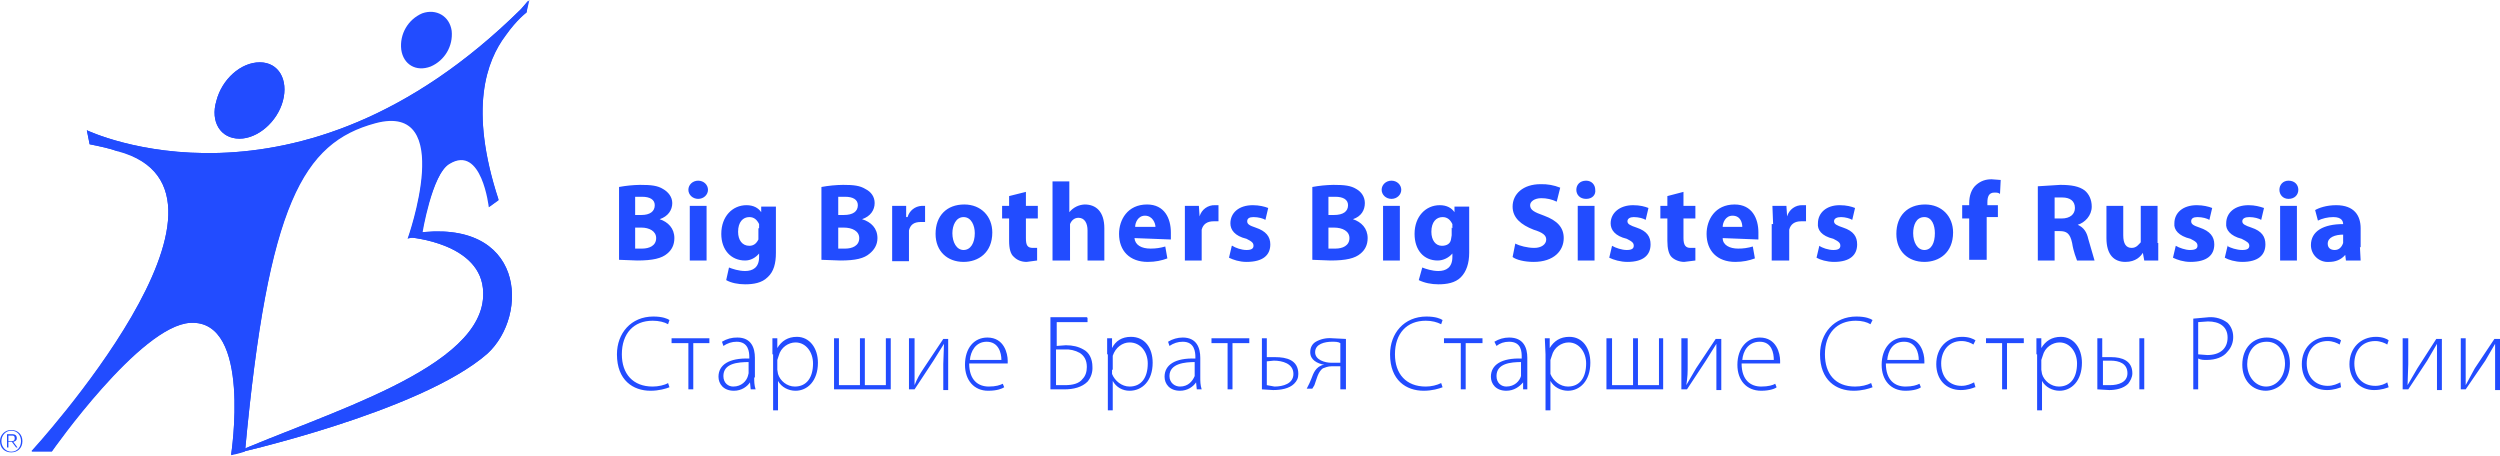
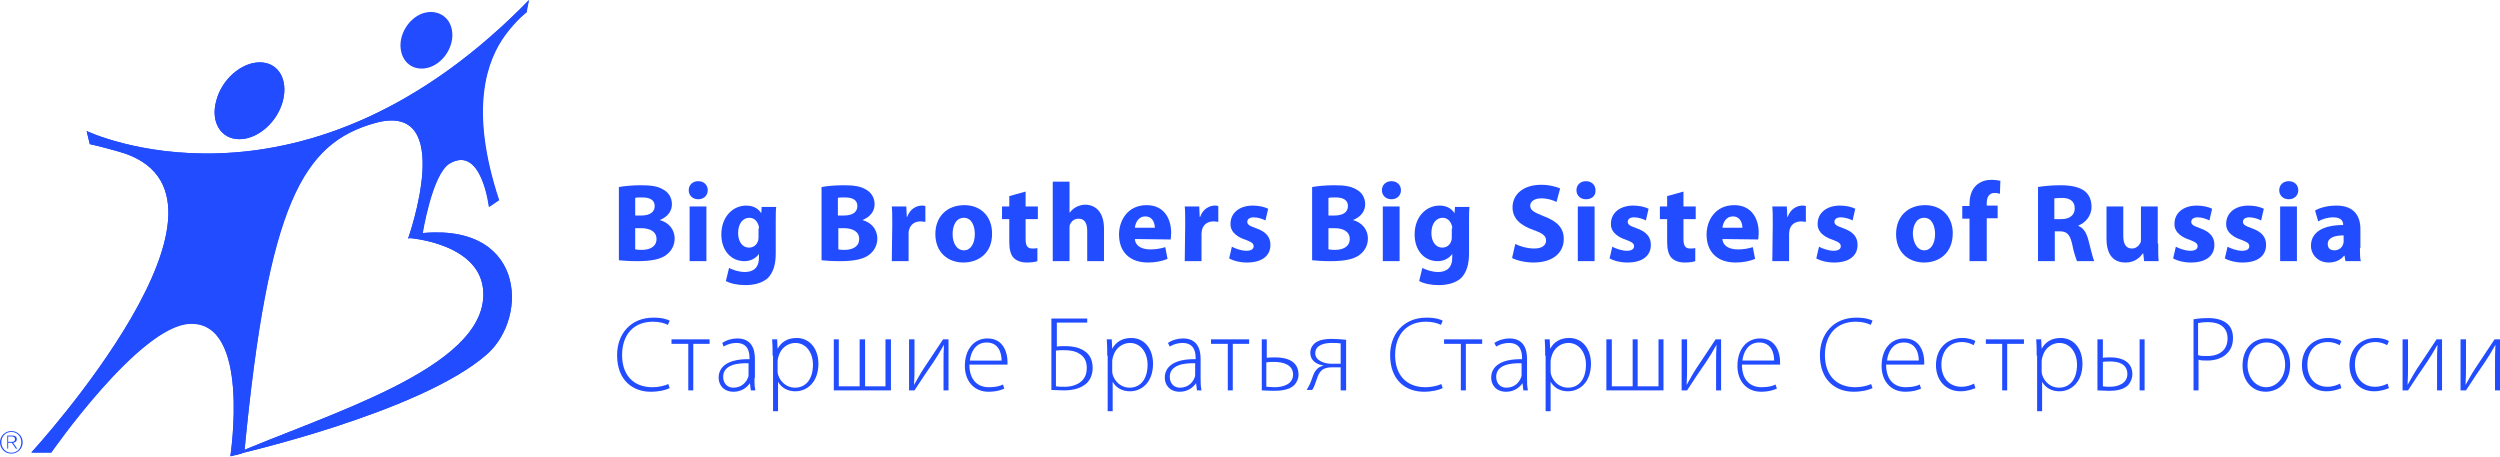
- <svg xmlns="http://www.w3.org/2000/svg" width="357" height="65" fill="none">
-   <path d="M69 41.8C69.3 52.6 46.3 59 33 64.9c0 0 27-6 36.6-14.4C75.6 45 75 31 59.2 33.3c-.2 0-.5.6-.7.6 0 0 10.4.8 10.5 7.9z" fill="#224CFF" />
-   <path d="M16.8 21.6c-1.1-.4-2.5-.7-4-1l-.4-2S42.3 33 74.4 1.3L75.6 0l-.4 1.7s-1.3 1-3 3.3c-2.7 3.6-5.3 10.4-1 23.5l-1.3 1s-1-9-5.7-6.2c-2.5 1.5-3.9 10.1-3.9 10.1l-2 .6s7-19.6-4.7-16.5C43.2 20.3 38.3 29 35 64.3c0 .2-2 .6-2 .6s3-19.3-5.8-18.8c-7.2.3-19.8 18.3-19.8 18.3H4.5s34-37 12.3-42.8z" fill="#224CFF" />
-   <path d="M34.2 19.8c2.6 0 5.4-2.4 6.2-5.4.8-3-.6-5.5-3.3-5.5-2.7 0-5.4 2.4-6.2 5.5-.9 3 .6 5.4 3.3 5.4zM69 41.8C69.3 52.6 46.3 59 33 64.9c0 0 27-6 36.6-14.4C75.6 45 75 31 59.2 33.3c-.2 0-.5.6-.7.6 0 0 10.4.8 10.5 7.9z" fill="#224CFF" />
-   <path d="M16.8 21.6c-1.1-.4-2.5-.7-4-1l-.4-2S42.3 33 74.4 1.3l1-1.2-.2 1.7s-1.4 1-3 3.3c-2.7 3.6-5.3 10.4-1 23.5l-1.4 1s-1-9-5.6-6.2c-2.6 1.5-4 10.1-4 10.1l-2 .6s7-19.6-4.6-16.5C43.3 20.4 38.3 29 35 64.4c0 .2-2 .6-2 .6s3-19.3-5.8-18.9c-7.2.4-19.8 18.4-19.8 18.4H4.5s34-37 12.3-43z" fill="#224CFF" />
-   <path d="M34.2 19.8c2.6 0 5.4-2.4 6.2-5.4.8-3-.6-5.5-3.3-5.5-2.7 0-5.4 2.4-6.2 5.5-.9 3 .6 5.4 3.3 5.4zM61.5 9.5a5 5 0 003-5.1c-.3-2.1-2.2-3.2-4.2-2.5a5 5 0 00-3 5.2c.3 2.1 2.1 3.2 4.2 2.4zM3.2 63c0 1-.7 1.6-1.6 1.6C.7 64.6 0 64 0 63c0-.9.7-1.6 1.6-1.6 1 0 1.6.7 1.6 1.6zm-3 0c0 .8.6 1.5 1.4 1.5.9 0 1.4-.7 1.4-1.5s-.5-1.5-1.4-1.5c-.8 0-1.4.7-1.4 1.5zm1 0h.4c.2 0 .5 0 .5-.4s-.2-.4-.4-.4h-.5v.7zM1 62h.7c.5 0 .7.2.7.6 0 .3-.2.4-.5.5l.6.8h-.2l-.6-.8h-.5v.8H1V62zM90.8 35.5h.9c1 0 2-.4 2-1.5 0-1-1-1.5-2.1-1.5h-.9v3zm0-4.8h.8c1.2 0 1.9-.5 1.9-1.4 0-.8-.7-1.2-1.8-1.2h-1v2.6zm-2.4-4a18 18 0 013-.3c1.6 0 2.5.1 3.3.6.7.4 1.3 1.1 1.3 2 0 1-.6 1.9-1.8 2.3 1.2.4 2.1 1.3 2.1 2.7 0 1-.4 1.7-1 2.2-.8.7-2.1 1-4.3 1l-2.6-.1V26.6zM98.5 29.4h2.4v7.8h-2.4v-7.8zm1.2-1c-.8 0-1.4-.6-1.4-1.3 0-.7.6-1.3 1.4-1.3.8 0 1.4.6 1.4 1.3 0 .7-.6 1.3-1.4 1.3zM108.4 32.6V32c-.3-.6-.7-1-1.4-1-.9 0-1.6.7-1.6 2.1 0 1.2.6 2 1.6 2 .6 0 1-.3 1.3-.9V32.6zm2.4 3.5c0 1.5-.3 2.7-1.2 3.5-.8.8-2 1-3.2 1-1 0-2-.2-2.7-.6l.4-1.8c.5.2 1.4.5 2.3.5 1.1 0 2-.5 2-2v-.5c-.5.6-1.2 1-2 1-2 0-3.4-1.5-3.4-3.8 0-2.5 1.6-4.1 3.6-4.1 1 0 1.7.4 2.1 1v-.8h2.1V36zM119.7 35.5h1c1 0 2-.4 2-1.5 0-1-1-1.5-2.2-1.5h-.8v3zm0-4.8h.8c1.3 0 2-.5 2-1.4 0-.8-.7-1.2-1.8-1.2h-1v2.6zm-2.4-4a18 18 0 013.1-.3c1.5 0 2.4.1 3.2.6.8.4 1.3 1.1 1.3 2 0 1-.6 1.9-1.8 2.3 1.3.4 2.2 1.3 2.2 2.7 0 1-.5 1.7-1.1 2.2-.8.7-2 1-4.2 1l-2.7-.1V26.6zM127.4 32v-2.6h2V31h.2a2.2 2.2 0 012-1.6h.5v2.3h-.6c-1 0-1.5.4-1.7 1.2v4.4h-2.4V32zM137.6 35.7c1 0 1.6-1 1.6-2.4 0-1.1-.5-2.3-1.6-2.3s-1.6 1.2-1.6 2.3c0 1.3.6 2.4 1.6 2.4zm0 1.7c-2.3 0-4-1.5-4-4 0-2.6 1.6-4.2 4.1-4.2 2.4 0 4 1.7 4 4 0 2.9-2 4.2-4.1 4.2zM146.5 27.3v2.1h1.7v1.8h-1.7V34c0 1 .2 1.4 1 1.4h.6v1.8l-1.5.2c-.8 0-1.4-.3-1.8-.7-.5-.4-.7-1.2-.7-2.3v-3.2h-1v-1.8h1V28l2.4-.6zM150.3 25.9h2.4v4.4a3 3 0 011-.8 3 3 0 011.2-.3c1.6 0 2.8 1 2.8 3.4v4.6h-2.4v-4.3c0-1-.4-1.8-1.3-1.8-.6 0-1 .4-1.2.9v5.2h-2.5V25.9zM165 32.4c0-.5-.4-1.6-1.5-1.6-1 0-1.4 1-1.4 1.6h2.8zm-3 1.6c.1 1 1 1.5 2.3 1.5.8 0 1.4-.1 2.1-.3l.3 1.7c-.8.3-1.7.5-2.8.5-2.6 0-4.1-1.6-4.1-4 0-2 1.2-4.2 4-4.2 2.5 0 3.4 2 3.4 4v1L162 34zM169.2 32v-2.6h2l.1 1.5a2.2 2.2 0 012.2-1.6h.5v2.3h-.7c-.9 0-1.5.4-1.7 1.2v4.4h-2.4V32zM176 35.1c.4.3 1.3.6 2 .6s1-.2 1-.6c0-.4-.2-.6-1-1-1.7-.4-2.3-1.3-2.3-2.2 0-1.5 1.2-2.6 3.2-2.6.9 0 1.7.2 2.2.4l-.4 1.7c-.3-.2-1-.4-1.7-.4-.6 0-.9.2-.9.6 0 .4.3.6 1.2.9 1.5.5 2.1 1.3 2.1 2.4 0 1.5-1 2.5-3.4 2.5-1 0-1.9-.3-2.5-.6l.4-1.7zM189.8 35.5h.9c1 0 2-.4 2-1.5 0-1-1-1.5-2.2-1.5h-.8v3zm0-4.8h.7c1.3 0 2-.5 2-1.4 0-.8-.7-1.2-1.8-1.2h-1v2.6zm-2.4-4a18 18 0 013-.3c1.6 0 2.5.1 3.3.6.7.4 1.2 1.1 1.2 2 0 1-.5 1.9-1.7 2.3 1.2.4 2.1 1.3 2.1 2.7 0 1-.4 1.7-1 2.2-.8.7-2.1 1-4.3 1l-2.6-.1V26.6zM197.5 29.4h2.4v7.8h-2.4v-7.8zm1.2-1c-.8 0-1.4-.6-1.4-1.3 0-.7.6-1.3 1.4-1.3.8 0 1.4.6 1.4 1.3 0 .7-.6 1.3-1.4 1.3zM207.4 32.6V32c-.3-.6-.7-1-1.4-1-.9 0-1.6.7-1.6 2.1 0 1.2.6 2 1.5 2 .7 0 1.2-.3 1.3-.9l.1-.6v-1.1zm2.4 3.5c0 1.5-.4 2.7-1.2 3.5-.8.8-2 1-3.2 1-1 0-2-.2-2.8-.6l.5-1.8c.5.2 1.4.5 2.3.5 1.1 0 2-.5 2-2v-.5c-.5.6-1.3 1-2.1 1-2 0-3.3-1.5-3.3-3.8 0-2.5 1.6-4.1 3.6-4.1 1 0 1.7.4 2.1 1v-.8h2.1V36zM216.4 34.8c.6.3 1.7.6 2.7.6 1 0 1.7-.5 1.7-1.2 0-.6-.5-1-1.8-1.4-1.8-.7-3-1.7-3-3.3 0-1.8 1.5-3.2 4-3.2a7 7 0 012.8.5l-.5 2a5 5 0 00-2.2-.5c-1 0-1.6.5-1.6 1 0 .7.6 1 2 1.5 1.9.7 2.8 1.7 2.8 3.2 0 1.8-1.4 3.4-4.3 3.4-1.3 0-2.5-.3-3-.7l.4-2zM225.3 29.4h2.4v7.8h-2.4v-7.8zm1.2-1c-.9 0-1.4-.6-1.4-1.3 0-.7.5-1.3 1.4-1.3.8 0 1.3.6 1.3 1.3.1.7-.4 1.3-1.3 1.3zM230.2 35.1c.5.3 1.4.6 2.1.6.7 0 1-.2 1-.6 0-.4-.2-.6-1-1-1.7-.4-2.3-1.3-2.3-2.2 0-1.5 1.3-2.6 3.2-2.6 1 0 1.7.2 2.2.4l-.4 1.7c-.3-.2-1-.4-1.7-.4-.5 0-.9.2-.9.6 0 .4.4.6 1.3.9 1.5.5 2 1.3 2 2.4 0 1.5-1 2.5-3.3 2.5-1 0-2-.3-2.6-.6l.4-1.7zM240.4 27.3v2.1h1.7v1.8h-1.7V34c0 1 .3 1.4 1 1.4h.7v1.8l-1.6.2c-.7 0-1.4-.3-1.8-.7-.4-.4-.6-1.2-.6-2.3v-3.2h-1v-1.8h1V28l2.3-.6zM248.8 32.4c0-.5-.2-1.6-1.4-1.6-1 0-1.4 1-1.4 1.6h2.8zM246 34c0 1 1 1.5 2.2 1.5a7 7 0 002.1-.3l.3 1.7c-.8.3-1.7.5-2.8.5-2.6 0-4.1-1.6-4.1-4 0-2 1.2-4.2 4-4.2 2.5 0 3.4 2 3.4 4v1L246 34zM253.2 32l-.1-2.6h2l.1 1.5a2.2 2.2 0 012.2-1.6h.5v2.3h-.7c-.9 0-1.5.4-1.7 1.2v4.4H253V32zM259.8 35.1c.4.3 1.3.6 2 .6s1-.2 1-.6c0-.4-.2-.6-1-1-1.7-.4-2.3-1.3-2.2-2.2 0-1.5 1.2-2.6 3.1-2.6 1 0 1.7.2 2.2.4l-.4 1.7c-.3-.2-1-.4-1.6-.4-.6 0-1 .2-1 .6 0 .4.4.6 1.3.9 1.5.5 2 1.3 2 2.4 0 1.5-1 2.5-3.3 2.5-1 0-2-.3-2.5-.6l.4-1.7zM274.8 35.7c1 0 1.5-1 1.5-2.4 0-1.1-.4-2.3-1.5-2.3-1.2 0-1.6 1.2-1.6 2.3 0 1.3.6 2.4 1.6 2.4zm0 1.7c-2.3 0-4-1.5-4-4 0-2.6 1.6-4.2 4.1-4.2 2.4 0 4 1.7 4 4 0 2.9-2 4.2-4.1 4.2zM281.2 37.2v-6h-1v-1.9h1V29c0-1 .3-2 1-2.6.7-.6 1.4-.8 2.2-.8l1.3.1-.1 2c-.2-.2-.5-.2-.8-.2-.8 0-1 .6-1 1.4v.4h1.5V31h-1.6v6.1h-2.5zM293.4 31.2h1c1.2 0 1.9-.6 1.9-1.5 0-1-.7-1.5-1.8-1.5h-1.1v3zm-2.4-4.6l3.2-.2c1.6 0 2.7.2 3.5.8.6.5 1 1.3 1 2.3 0 1.3-1 2.3-2 2.6.9.4 1.3 1.1 1.5 2l.9 3.1h-2.5c-.1-.3-.5-1.2-.7-2.5-.3-1.4-.8-1.7-1.8-1.7h-.7v4.2H291V26.6zM308.2 34.7v2.5h-2l-.2-1.1c-.3.5-1 1.3-2.5 1.3-1.6 0-2.7-1-2.7-3.4v-4.6h2.4v4.2c0 1.2.4 1.8 1.2 1.8.7 0 1-.5 1.3-.8V29.4h2.4v5.3zM310.7 35.1c.5.3 1.4.6 2 .6.8 0 1.1-.2 1.1-.6 0-.4-.2-.6-1-1-1.7-.4-2.4-1.3-2.3-2.2 0-1.5 1.2-2.6 3.2-2.6.9 0 1.7.2 2.2.4l-.4 1.7c-.3-.2-1-.4-1.7-.4-.6 0-.9.2-.9.6 0 .4.3.6 1.2.9 1.5.5 2.1 1.3 2.1 2.4 0 1.5-1 2.5-3.4 2.5-1 0-1.9-.3-2.5-.6l.4-1.7zM318 35.1c.5.3 1.4.6 2.2.6.7 0 1-.2 1-.6 0-.4-.3-.6-1.1-1-1.6-.4-2.3-1.3-2.2-2.2 0-1.5 1.2-2.6 3.2-2.6.9 0 1.6.2 2.2.4l-.4 1.7c-.3-.2-1-.4-1.7-.4-.6 0-1 .2-1 .6 0 .4.4.6 1.3.9 1.5.5 2 1.3 2 2.4 0 1.5-1 2.5-3.3 2.5-1 0-2-.3-2.5-.6l.4-1.7zM325.6 29.4h2.4v7.8h-2.4v-7.8zm1.2-1c-.8 0-1.3-.6-1.3-1.3 0-.7.5-1.3 1.3-1.3.9 0 1.4.6 1.4 1.3 0 .7-.5 1.3-1.4 1.3zM334.7 33.5c-1.3 0-2.3.4-2.3 1.3 0 .6.4.9 1 .9s1-.4 1.2-1v-1.2zm2.3 1.8l.1 1.9H335l-.1-.8c-.6.7-1.4 1-2.3 1A2.4 2.4 0 01330 35c0-2 1.8-3 4.6-3 0-.4-.2-1-1.4-1-.8 0-1.6.2-2.2.5l-.4-1.5c.5-.3 1.6-.7 3-.7 2.6 0 3.5 1.5 3.5 3.3v2.7h-.1zM95.6 55.3c-.5.2-1.5.5-2.7.5-2.5 0-4.8-1.5-4.8-5.2 0-3 2-5.4 5.2-5.4 1.3 0 2 .3 2.3.5l-.2.6c-.5-.3-1.3-.5-2.2-.5-2.7 0-4.4 1.8-4.4 4.8 0 2.8 1.6 4.6 4.4 4.6.8 0 1.7-.2 2.2-.5l.2.6zM101.3 48.3v.7H99v6.6h-.7V49h-2.4v-.7h5.4zM107 51.7c-1.7 0-3.7.2-3.7 2 0 1 .7 1.5 1.4 1.5 1.2 0 1.9-.8 2.1-1.5l.1-.4v-1.6zm.7 2.2c0 .5 0 1.1.2 1.7h-.7l-.1-1c-.4.6-1.2 1.2-2.3 1.2-1.5 0-2.2-1-2.2-2 0-1.7 1.5-2.7 4.4-2.6V51c0-.7-.1-2.2-1.8-2.2-.7 0-1.3.2-1.9.6l-.2-.6a4 4 0 012.2-.6c2 0 2.5 1.5 2.5 2.9v2.8zM111 52.8l.1.6c.3 1 1.3 1.8 2.4 1.8 1.7 0 2.6-1.3 2.6-3.3 0-1.6-1-3-2.5-3-1 0-2.1.7-2.4 1.9l-.2.6v1.4zm-.7-2.2v-2.3h.7v1.4c.6-1 1.5-1.6 2.8-1.6 1.8 0 3 1.6 3 3.7 0 2.6-1.5 4-3.2 4-1 0-2-.5-2.5-1.4v4.2h-.7v-8zM119.8 48.3V55h3v-6.7h.7V55h3v-6.7h.7v7.3h-8.1v-7.3h.7zM130.6 48.3V55c.4-1 .7-1.5 1.3-2.4l2.8-4.2h.7v7.3h-.7V52l.1-2.9-1.5 2.4-2.7 4.1h-.8v-7.3h.8zM143 51.4c0-1-.4-2.6-2.1-2.6-1.6 0-2.3 1.4-2.4 2.6h4.5zm-4.6.5c0 2.4 1.3 3.3 2.8 3.3 1 0 1.6-.2 2-.4l.2.5c-.3.2-1 .5-2.3.5-2 0-3.3-1.5-3.3-3.7 0-2.4 1.3-3.9 3.2-3.9 2.4 0 2.9 2.3 2.9 3.3v.4h-5.5zM150.9 55h1.2c1 0 2-.2 2.5-.9.4-.4.6-1 .6-1.7 0-1-.4-1.6-1-2a4 4 0 00-2.2-.5h-1.2V55zm4.4-9.6v.6h-4.4v3.4l1.3-.1c1 0 1.8.2 2.5.6.8.4 1.3 1.3 1.3 2.5a3 3 0 01-.7 2.1c-.8.8-2 1.1-3.3 1.1H150V45.3h5.2zM158.8 52.8v.6c.4 1 1.4 1.8 2.5 1.8 1.7 0 2.6-1.3 2.6-3.3 0-1.6-1-3-2.6-3-1 0-2 .7-2.4 1.9v2zm-.7-2.2v-2.3h.7v1.4c.5-1 1.4-1.6 2.7-1.6 2 0 3.1 1.6 3.1 3.7 0 2.6-1.5 4-3.3 4-1 0-1.9-.5-2.4-1.4v4.2h-.7v-8h-.1zM170.7 51.7c-1.5 0-3.7.2-3.7 2 0 1 .8 1.5 1.5 1.5 1.2 0 1.8-.8 2.1-1.5v-2h.1zm.7 2.2c0 .5 0 1.1.2 1.7h-.7l-.1-1c-.4.6-1.2 1.2-2.3 1.2-1.5 0-2.2-1-2.2-2 0-1.7 1.5-2.7 4.4-2.6V51c0-.7-.1-2.2-1.8-2.2-.7 0-1.3.2-1.9.6l-.2-.6a4 4 0 012.1-.6c2 0 2.5 1.5 2.5 2.9v2.8zM178.4 48.3v.7H176v6.6h-.7V49H173v-.7h5.5zM180.9 55l1.1.2c1.2 0 2.7-.4 2.7-1.8 0-1.5-1.6-1.9-2.8-1.9l-1 .1v3.5zm0-6.7V51h1.2c1.6 0 3.3.4 3.3 2.4 0 .6-.2 1-.6 1.4-.7.7-1.9.9-3 .9l-1.6-.1v-7.3h.7zM191.4 49c-.3-.2-.7-.2-1.2-.2-1 0-2.4.3-2.4 1.5 0 1.1 1.4 1.5 2.3 1.5h1.3V49zm.8 6.6h-.8v-3.3h-1.2c-.6 0-1 .2-1.3.3-.7.5-.9 1.6-1.2 2.4l-.3.5h-.8l.4-.8c.4-.8.5-1.7 1.3-2.3.2-.1.4-.3.8-.3-1-.2-2-.7-2-1.8 0-.7.3-1.2.8-1.5a4 4 0 012.3-.5l2 .1v7.2zM206 55.3c-.5.2-1.5.5-2.7.5-2.5 0-4.8-1.5-4.8-5.2 0-3 2-5.4 5.2-5.4 1.3 0 2 .3 2.3.5l-.2.6c-.6-.3-1.3-.5-2.2-.5-2.7 0-4.4 1.8-4.4 4.8 0 2.8 1.6 4.6 4.4 4.6.8 0 1.6-.2 2.2-.5l.2.6zM211.7 48.3v.7h-2.4v6.6h-.7V49h-2.4v-.7h5.5zM217.3 51.7c-1.6 0-3.6.2-3.6 2 0 1 .7 1.5 1.4 1.5 1.2 0 1.9-.8 2.1-1.5v-2h.1zm.8 2.2v1.7h-.6v-1c-.5.6-1.3 1.2-2.4 1.2-1.5 0-2.2-1-2.2-2 0-1.7 1.5-2.7 4.4-2.6V51c0-.7 0-2.2-1.8-2.2-.7 0-1.3.2-1.8.6l-.3-.6a4 4 0 012.1-.6c2.1 0 2.6 1.5 2.6 2.9v2.8zM221.4 52.8v.6c.4 1 1.4 1.8 2.5 1.8 1.7 0 2.6-1.3 2.6-3.3 0-1.6-1-3-2.5-3-1 0-2.1.7-2.4 1.9l-.2.6v1.4zm-.7-2.2l-.1-2.3h.7v1.4c.6-1 1.5-1.6 2.8-1.6 1.9 0 3 1.6 3 3.7 0 2.6-1.5 4-3.2 4-1 0-2-.5-2.5-1.4v4.2h-.7v-8zM230.2 48.3V55h3v-6.7h.7V55h3v-6.7h.6v7.3h-8.1v-7.3h.8zM241 48.3V52c0 1.2 0 1.8-.2 3l1.4-2.4 2.8-4.2h.8v7.3h-.7V52v-2.9l-1.5 2.4-2.7 4.1h-.8v-7.3h.8zM253.3 51.4c0-1-.3-2.6-2-2.6s-2.4 1.4-2.5 2.6h4.5zm-4.6.5c0 2.4 1.3 3.3 2.8 3.3 1 0 1.7-.2 2-.4l.2.5c-.2.2-1 .5-2.2.5-2.1 0-3.4-1.5-3.4-3.7 0-2.4 1.4-3.9 3.2-3.9 2.4 0 2.9 2.3 2.9 3.3v.4h-5.5zM267.4 55.3c-.5.2-1.5.5-2.7.5-2.5 0-4.8-1.5-4.8-5.2 0-3 2-5.4 5.2-5.4 1.3 0 2 .3 2.3.5l-.3.6c-.5-.3-1.2-.5-2.1-.5-2.7 0-4.4 1.8-4.4 4.8 0 2.8 1.5 4.6 4.3 4.6.9 0 1.7-.2 2.3-.5l.2.6zM274 51.4c0-1-.4-2.6-2.1-2.6-1.7 0-2.3 1.4-2.4 2.6h4.5zm-4.7.5c0 2.4 1.3 3.3 2.8 3.3 1 0 1.6-.2 2-.4l.2.5c-.2.2-1 .5-2.2.5-2.1 0-3.4-1.5-3.4-3.7 0-2.4 1.4-3.9 3.2-3.9 2.4 0 2.9 2.3 2.9 3.3v.4h-5.5zM282 55.3c-.2.1-1 .4-2 .4-2.1 0-3.5-1.5-3.5-3.7 0-2.3 1.5-3.9 3.7-3.9 1 0 1.6.3 1.9.5l-.3.6c-.3-.2-.9-.5-1.7-.5-1.9 0-2.9 1.5-2.9 3.2 0 2 1.2 3.2 2.9 3.2.8 0 1.4-.3 1.8-.5l.2.7zM289 48.3v.7h-2.4v6.6h-.7V49h-2.3v-.7h5.4zM291.5 52.8l.1.6c.3 1 1.3 1.8 2.4 1.8 1.7 0 2.6-1.3 2.6-3.3 0-1.6-1-3-2.5-3-1 0-2.1.7-2.4 1.9l-.2.6v1.4zm-.7-2.2v-2.3h.7v1.4c.6-1 1.5-1.6 2.8-1.6 1.8 0 3 1.6 3 3.7 0 2.6-1.5 4-3.2 4-1 0-2-.5-2.5-1.4v4.2h-.7v-8zM306.2 55.6h-.7v-7.3h.7v7.3zm-6-.6h1.1c1.2 0 2.5-.4 2.5-1.7 0-1.4-1.2-1.8-2.4-1.8h-1.1V55zm0-6.7V51h1.3c1.5 0 3 .5 3 2.3 0 .6-.3 1.1-.6 1.5-.7.7-1.8.9-2.7.9l-1.7-.1v-7.3h.8zM313.9 50.6l1.3.1c1.8 0 2.9-.9 2.9-2.5s-1.2-2.3-2.8-2.3l-1.4.1v4.6zm-.7-5.1l2.2-.2a4 4 0 012.7.8c.5.5.8 1.2.8 2a3 3 0 01-.8 2.1c-.6.8-1.7 1.2-3 1.2-.4 0-.8 0-1.2-.2v4.4h-.7V45.5zM323.6 55.2c1.5 0 2.7-1.4 2.7-3.3 0-1.3-.7-3.1-2.6-3.1-2 0-2.8 1.7-2.8 3.2 0 1.8 1.2 3.2 2.7 3.2zm0 .6c-2 0-3.4-1.5-3.4-3.7 0-2.5 1.6-3.9 3.5-3.9 2 0 3.3 1.5 3.3 3.7 0 2.7-1.9 3.9-3.5 3.9zM334.3 55.3c-.3.1-1 .4-2 .4-2.2 0-3.6-1.5-3.6-3.7 0-2.3 1.6-3.9 3.8-3.9.9 0 1.6.3 1.8.5l-.2.6c-.3-.2-1-.5-1.7-.5-2 0-3 1.5-3 3.2 0 2 1.3 3.2 3 3.2.8 0 1.4-.3 1.8-.5l.1.7zM341.1 55.3c-.3.1-1 .4-2.1.4-2 0-3.5-1.5-3.5-3.7 0-2.3 1.6-3.9 3.8-3.9.9 0 1.6.3 1.8.5l-.2.6c-.3-.2-1-.5-1.7-.5-2 0-3 1.5-3 3.2 0 2 1.2 3.2 3 3.2.8 0 1.4-.3 1.7-.5l.2.7zM343.9 48.3V52l-.1 3 1.4-2.4 2.7-4.2h.8v7.3h-.7V52v-2.9l-1.4 2.4-2.7 4.1h-.8v-7.3h.8zM352.1 48.3V55l1.3-2.4 2.8-4.2h.8v7.3h-.7V52v-2.9l-1.4 2.4-2.8 4.1h-.7v-7.3h.7z" fill="#224CFF" />
+ <svg xmlns="http://www.w3.org/2000/svg" width="252" height="46" viewBox="0 0 252 46" fill="none">
+   <path d="M48.721 29.557C48.903 37.209 32.679 41.809 23.219 45.953C23.219 45.953 42.322 41.672 49.086 35.706C53.382 31.926 52.925 22.043 41.774 23.591C41.682 23.591 41.408 24.001 41.317 24.001C41.317 24.001 48.629 24.547 48.721 29.557Z" fill="#224CFF" />
+   <path d="M11.885 15.257C11.063 15.03 10.103 14.756 9.052 14.529L8.732 13.208C8.732 13.208 29.846 23.319 52.515 0.82C52.972 0.364 53.337 0 53.337 0C53.337 0 53.063 1.275 53.109 1.23C53.109 1.23 52.149 1.913 50.961 3.507C49.087 6.057 47.259 10.931 50.321 20.176L49.316 20.859C49.316 20.859 48.584 14.574 45.34 16.487C43.557 17.535 42.597 23.638 42.597 23.638L41.135 24.047C41.135 24.047 46.071 10.156 37.844 12.388C30.486 14.392 27.013 20.45 24.636 45.499C24.636 45.681 23.22 45.955 23.22 45.955C23.22 45.955 25.322 32.291 19.106 32.61C14.033 32.838 5.167 45.59 5.167 45.59H3.156C3.202 45.59 27.15 19.402 11.885 15.257Z" fill="#224CFF" />
+   <path d="M24.13 14.028C26.003 14.028 27.969 12.297 28.517 10.157C29.066 8.016 28.06 6.286 26.186 6.286C24.313 6.286 22.347 8.016 21.799 10.157C21.205 12.297 22.256 14.028 24.13 14.028Z" fill="#224CFF" />
+   <path d="M48.721 29.557C48.903 37.209 32.679 41.809 23.219 45.953C23.219 45.953 42.322 41.672 49.086 35.706C53.382 31.926 52.925 22.043 41.774 23.591C41.682 23.591 41.408 24.001 41.317 24.001C41.317 24.001 48.629 24.547 48.721 29.557Z" fill="#224CFF" />
+   <path d="M11.885 15.257C11.063 15.03 10.103 14.756 9.052 14.529L8.732 13.208C8.732 13.208 29.846 23.319 52.515 0.82C52.972 0.364 53.292 0 53.292 0C53.292 0 53.017 1.275 53.063 1.23C53.063 1.23 52.103 1.913 50.915 3.507C49.041 6.057 47.213 10.931 50.275 20.176L49.27 20.859C49.27 20.859 48.539 14.574 45.294 16.487C43.511 17.535 42.552 23.638 42.552 23.638L41.135 24.047C41.135 24.047 46.071 10.156 37.844 12.388C30.532 14.438 27.058 20.45 24.636 45.545C24.636 45.727 23.22 46 23.22 46C23.22 46 25.322 32.337 19.106 32.655C14.033 32.883 5.167 45.636 5.167 45.636H3.156C3.202 45.59 27.15 19.402 11.885 15.257Z" fill="#224CFF" />
+   <path d="M24.13 14.028C26.003 14.028 27.969 12.297 28.517 10.157C29.066 8.016 28.06 6.286 26.186 6.286C24.313 6.286 22.347 8.016 21.799 10.157C21.205 12.297 22.256 14.028 24.13 14.028Z" fill="#224CFF" />
+   <path d="M43.417 6.74C44.834 6.194 45.794 4.554 45.565 3.097C45.337 1.594 43.966 0.865 42.549 1.366C41.132 1.913 40.172 3.552 40.401 5.01C40.629 6.513 41.955 7.287 43.417 6.74Z" fill="#224CFF" />
+   <path d="M2.286 44.588C2.286 45.225 1.783 45.726 1.143 45.726C0.503 45.726 0 45.225 0 44.588C0 43.95 0.503 43.449 1.143 43.449C1.783 43.449 2.286 43.95 2.286 44.588ZM0.137 44.588C0.137 45.18 0.594 45.635 1.143 45.635C1.737 45.635 2.148 45.18 2.148 44.588C2.148 43.996 1.737 43.54 1.143 43.54C0.549 43.54 0.137 43.996 0.137 44.588ZM0.823 44.542H1.097C1.28 44.542 1.508 44.542 1.508 44.269C1.508 44.041 1.326 43.996 1.188 43.996H0.823V44.542ZM0.731 43.905H1.234C1.554 43.905 1.691 44.041 1.691 44.269C1.691 44.497 1.554 44.588 1.326 44.633L1.737 45.225H1.6L1.188 44.633H0.823V45.225H0.731V43.905Z" fill="#224CFF" />
+   <path d="M64.074 25.141C64.257 25.186 64.439 25.186 64.714 25.186C65.491 25.186 66.176 24.867 66.176 24.093C66.176 23.319 65.491 23 64.622 23H64.028V25.141H64.074ZM64.074 21.725H64.622C65.536 21.725 65.993 21.36 65.993 20.768C65.993 20.176 65.536 19.903 64.759 19.903C64.394 19.903 64.165 19.903 64.028 19.949V21.725H64.074ZM62.383 18.855C62.84 18.764 63.708 18.673 64.576 18.673C65.628 18.673 66.267 18.764 66.816 19.083C67.364 19.357 67.73 19.903 67.73 20.586C67.73 21.269 67.319 21.861 66.496 22.18C67.364 22.408 68.004 23.091 68.004 24.048C68.004 24.731 67.684 25.277 67.227 25.642C66.679 26.097 65.765 26.325 64.257 26.325C63.434 26.325 62.794 26.279 62.383 26.234V18.855Z" fill="#224CFF" />
+   <path d="M69.513 20.814H71.205V26.325H69.513V20.814ZM70.382 20.085C69.788 20.085 69.422 19.675 69.422 19.174C69.422 18.673 69.788 18.263 70.382 18.263C70.976 18.263 71.342 18.673 71.342 19.174C71.342 19.675 70.976 20.085 70.382 20.085Z" fill="#224CFF" />
+   <path d="M76.504 23.046C76.504 22.955 76.504 22.818 76.459 22.727C76.321 22.272 76.001 21.953 75.544 21.953C74.905 21.953 74.402 22.499 74.402 23.501C74.402 24.321 74.813 24.959 75.499 24.959C75.956 24.959 76.276 24.686 76.413 24.276C76.459 24.139 76.459 23.957 76.459 23.82V23.046H76.504ZM78.195 25.551C78.195 26.598 77.967 27.464 77.373 28.056C76.778 28.557 75.956 28.739 75.133 28.739C74.402 28.739 73.671 28.602 73.168 28.329L73.488 27.008C73.853 27.191 74.448 27.418 75.088 27.418C75.91 27.418 76.504 27.008 76.504 25.961V25.596C76.184 26.052 75.636 26.325 75.042 26.325C73.671 26.325 72.711 25.232 72.711 23.638C72.711 21.862 73.853 20.723 75.225 20.723C75.956 20.723 76.459 21.042 76.733 21.497L76.778 20.86H78.241C78.195 21.224 78.195 21.68 78.195 22.499V25.551Z" fill="#224CFF" />
+   <path d="M84.504 25.141C84.686 25.186 84.869 25.186 85.143 25.186C85.92 25.186 86.606 24.867 86.606 24.093C86.606 23.319 85.92 23 85.052 23H84.504V25.141ZM84.504 21.725H85.052C85.966 21.725 86.423 21.36 86.423 20.768C86.423 20.176 85.966 19.903 85.189 19.903C84.823 19.903 84.595 19.903 84.458 19.949V21.725H84.504ZM82.812 18.855C83.269 18.764 84.138 18.673 85.006 18.673C86.057 18.673 86.697 18.764 87.246 19.083C87.794 19.357 88.16 19.903 88.16 20.586C88.16 21.269 87.748 21.861 86.926 22.18C87.794 22.408 88.434 23.091 88.434 24.048C88.434 24.731 88.114 25.277 87.657 25.642C87.109 26.097 86.195 26.325 84.686 26.325C83.864 26.325 83.224 26.279 82.812 26.234V18.855Z" fill="#224CFF" />
+   <path d="M89.94 22.636C89.94 21.816 89.94 21.27 89.894 20.814H91.357L91.403 21.862H91.449C91.723 21.042 92.409 20.723 92.912 20.723C93.049 20.723 93.14 20.723 93.277 20.769V22.363C93.14 22.363 93.003 22.317 92.82 22.317C92.18 22.317 91.769 22.636 91.632 23.183C91.586 23.274 91.586 23.41 91.586 23.547V26.325H89.894L89.94 22.636Z" fill="#224CFF" />
+   <path d="M97.164 25.232C97.85 25.232 98.261 24.549 98.261 23.593C98.261 22.773 97.941 21.953 97.164 21.953C96.342 21.953 96.022 22.773 96.022 23.593C96.022 24.503 96.433 25.232 97.164 25.232ZM97.119 26.462C95.519 26.462 94.285 25.414 94.285 23.593C94.285 21.816 95.473 20.678 97.21 20.678C98.901 20.678 99.998 21.862 99.998 23.502C100.044 25.551 98.581 26.462 97.119 26.462Z" fill="#224CFF" />
+   <path d="M103.381 19.311V20.814H104.615V22.089H103.381V24.093C103.381 24.776 103.564 25.05 104.067 25.05C104.295 25.05 104.432 25.05 104.569 25.004V26.325C104.341 26.416 103.929 26.462 103.472 26.462C102.924 26.462 102.467 26.279 102.192 26.006C101.872 25.687 101.735 25.141 101.735 24.366V22.089H101.004V20.814H101.735V19.767L103.381 19.311Z" fill="#224CFF" />
+   <path d="M106.117 18.309H107.808V21.452C107.991 21.224 108.219 20.996 108.494 20.86C108.768 20.723 109.088 20.632 109.362 20.632C110.459 20.632 111.282 21.406 111.282 23.046V26.325H109.591V23.273C109.591 22.545 109.362 22.044 108.722 22.044C108.265 22.044 107.991 22.317 107.854 22.636C107.808 22.727 107.808 22.863 107.808 23V26.325H106.117V18.309Z" fill="#224CFF" />
+   <path d="M116.407 22.955C116.407 22.545 116.225 21.816 115.448 21.816C114.716 21.816 114.442 22.5 114.396 22.955H116.407ZM114.396 24.094C114.442 24.822 115.128 25.141 115.95 25.141C116.544 25.141 117.001 25.05 117.459 24.913L117.687 26.098C117.139 26.325 116.453 26.462 115.722 26.462C113.848 26.462 112.797 25.369 112.797 23.638C112.797 22.226 113.665 20.678 115.585 20.678C117.367 20.678 118.053 22.09 118.053 23.456C118.053 23.729 118.007 24.003 118.007 24.139L114.396 24.094Z" fill="#224CFF" />
+   <path d="M119.468 22.636C119.468 21.816 119.468 21.27 119.422 20.814H120.885L120.93 21.862H120.976C121.25 21.042 121.936 20.723 122.439 20.723C122.576 20.723 122.667 20.723 122.804 20.769V22.363C122.667 22.363 122.53 22.317 122.347 22.317C121.707 22.317 121.296 22.636 121.159 23.183C121.159 23.274 121.113 23.41 121.113 23.547V26.325H119.422L119.468 22.636Z" fill="#224CFF" />
+   <path d="M124.173 24.868C124.493 25.05 125.133 25.278 125.635 25.278C126.138 25.278 126.367 25.095 126.367 24.822C126.367 24.549 126.184 24.412 125.59 24.184C124.447 23.82 123.99 23.183 124.036 22.545C124.036 21.497 124.904 20.723 126.275 20.723C126.915 20.723 127.464 20.86 127.83 21.042L127.555 22.226C127.327 22.09 126.824 21.907 126.367 21.907C125.955 21.907 125.727 22.09 125.727 22.363C125.727 22.636 125.955 22.773 126.595 23C127.647 23.365 128.058 23.911 128.058 24.686C128.058 25.733 127.281 26.462 125.681 26.462C124.95 26.462 124.31 26.28 123.898 26.052L124.173 24.868Z" fill="#224CFF" />
+   <path d="M133.953 25.141C134.136 25.186 134.318 25.186 134.593 25.186C135.369 25.186 136.055 24.867 136.055 24.093C136.055 23.319 135.369 23 134.501 23H133.907V25.141H133.953ZM133.953 21.725H134.501C135.415 21.725 135.872 21.36 135.872 20.768C135.872 20.176 135.415 19.903 134.638 19.903C134.273 19.903 134.044 19.903 133.907 19.949V21.725H133.953ZM132.262 18.855C132.719 18.764 133.587 18.673 134.455 18.673C135.507 18.673 136.146 18.764 136.695 19.083C137.243 19.357 137.609 19.903 137.609 20.586C137.609 21.269 137.198 21.861 136.375 22.18C137.243 22.408 137.883 23.091 137.883 24.048C137.883 24.731 137.563 25.277 137.106 25.642C136.558 26.097 135.644 26.325 134.136 26.325C133.313 26.325 132.673 26.279 132.262 26.234V18.855Z" fill="#224CFF" />
+   <path d="M139.388 20.814H141.08V26.325H139.388V20.814ZM140.257 20.085C139.663 20.085 139.297 19.675 139.297 19.174C139.297 18.673 139.663 18.263 140.257 18.263C140.851 18.263 141.217 18.673 141.217 19.174C141.217 19.675 140.851 20.085 140.257 20.085Z" fill="#224CFF" />
+   <path d="M146.387 23.046C146.387 22.955 146.387 22.818 146.341 22.727C146.204 22.272 145.884 21.953 145.427 21.953C144.787 21.953 144.285 22.499 144.285 23.501C144.285 24.321 144.696 24.959 145.382 24.959C145.839 24.959 146.159 24.686 146.296 24.276C146.341 24.139 146.341 23.957 146.341 23.82V23.046H146.387ZM148.078 25.551C148.078 26.598 147.85 27.464 147.255 28.056C146.661 28.557 145.839 28.739 145.016 28.739C144.285 28.739 143.553 28.602 143.051 28.329L143.371 27.008C143.736 27.191 144.33 27.418 144.97 27.418C145.793 27.418 146.387 27.008 146.387 25.961V25.596C146.067 26.052 145.519 26.325 144.925 26.325C143.554 26.325 142.594 25.232 142.594 23.638C142.594 21.862 143.736 20.723 145.107 20.723C145.839 20.723 146.341 21.042 146.616 21.497L146.661 20.86H148.124C148.078 21.224 148.078 21.68 148.078 22.499V25.551Z" fill="#224CFF" />
+   <path d="M152.738 24.594C153.195 24.822 153.926 25.049 154.657 25.049C155.434 25.049 155.846 24.73 155.846 24.229C155.846 23.774 155.48 23.501 154.566 23.182C153.286 22.727 152.464 22.043 152.464 20.905C152.464 19.584 153.561 18.627 155.343 18.627C156.211 18.627 156.805 18.81 157.262 18.992L156.897 20.358C156.623 20.221 156.074 19.994 155.343 19.994C154.612 19.994 154.246 20.358 154.246 20.723C154.246 21.224 154.657 21.406 155.663 21.816C156.988 22.317 157.628 23 157.628 24.093C157.628 25.368 156.668 26.461 154.566 26.461C153.698 26.461 152.829 26.233 152.418 26.006L152.738 24.594Z" fill="#224CFF" />
+   <path d="M159.043 20.814H160.735V26.325H159.043V20.814ZM159.866 20.085C159.272 20.085 158.906 19.675 158.906 19.174C158.906 18.673 159.272 18.263 159.866 18.263C160.46 18.263 160.826 18.673 160.826 19.174C160.872 19.675 160.506 20.085 159.866 20.085Z" fill="#224CFF" />
+   <path d="M162.52 24.868C162.84 25.05 163.48 25.278 163.983 25.278C164.486 25.278 164.714 25.095 164.714 24.822C164.714 24.549 164.532 24.412 163.937 24.184C162.795 23.82 162.338 23.183 162.383 22.545C162.383 21.497 163.252 20.723 164.623 20.723C165.263 20.723 165.812 20.86 166.177 21.042L165.903 22.226C165.674 22.09 165.172 21.907 164.714 21.907C164.303 21.907 164.075 22.09 164.075 22.363C164.075 22.636 164.303 22.773 164.943 23C165.994 23.365 166.406 23.911 166.406 24.686C166.406 25.733 165.629 26.462 164.029 26.462C163.297 26.462 162.657 26.28 162.246 26.052L162.52 24.868Z" fill="#224CFF" />
+   <path d="M169.693 19.311V20.814H170.928V22.089H169.693V24.093C169.693 24.776 169.876 25.05 170.379 25.05C170.608 25.05 170.745 25.05 170.882 25.004V26.325C170.653 26.416 170.242 26.462 169.785 26.462C169.236 26.462 168.779 26.279 168.505 26.006C168.185 25.687 168.048 25.141 168.048 24.366V22.089H167.316V20.814H168.048V19.767L169.693 19.311Z" fill="#224CFF" />
+   <path d="M175.634 22.955C175.634 22.545 175.451 21.816 174.674 21.816C173.943 21.816 173.669 22.5 173.623 22.955H175.634ZM173.623 24.094C173.669 24.822 174.354 25.141 175.177 25.141C175.771 25.141 176.228 25.05 176.685 24.913L176.914 26.098C176.365 26.325 175.68 26.462 174.948 26.462C173.075 26.462 172.023 25.369 172.023 23.638C172.023 22.226 172.892 20.678 174.811 20.678C176.594 20.678 177.279 22.09 177.279 23.456C177.279 23.729 177.233 24.003 177.233 24.139L173.623 24.094Z" fill="#224CFF" />
+   <path d="M178.694 22.636C178.694 21.816 178.694 21.27 178.648 20.814H180.111L180.157 21.862H180.203C180.477 21.042 181.163 20.723 181.665 20.723C181.802 20.723 181.894 20.723 182.031 20.769V22.363C181.894 22.363 181.757 22.317 181.574 22.317C180.934 22.317 180.523 22.636 180.385 23.183C180.385 23.274 180.34 23.41 180.34 23.547V26.325H178.648L178.694 22.636Z" fill="#224CFF" />
+   <path d="M183.356 24.868C183.676 25.05 184.316 25.278 184.819 25.278C185.322 25.278 185.55 25.095 185.55 24.822C185.55 24.549 185.368 24.412 184.773 24.184C183.631 23.82 183.173 23.183 183.219 22.545C183.219 21.497 184.088 20.723 185.459 20.723C186.099 20.723 186.647 20.86 187.013 21.042L186.739 22.226C186.51 22.09 186.008 21.907 185.55 21.907C185.139 21.907 184.91 22.09 184.91 22.363C184.91 22.636 185.139 22.773 185.779 23C186.83 23.365 187.242 23.911 187.242 24.686C187.242 25.733 186.465 26.462 184.865 26.462C184.133 26.462 183.493 26.28 183.082 26.052L183.356 24.868Z" fill="#224CFF" />
+   <path d="M193.959 25.232C194.644 25.232 195.055 24.549 195.055 23.593C195.055 22.773 194.735 21.953 193.959 21.953C193.136 21.953 192.816 22.773 192.816 23.593C192.862 24.503 193.273 25.232 193.959 25.232ZM193.959 26.462C192.359 26.462 191.125 25.414 191.125 23.593C191.125 21.816 192.313 20.678 194.05 20.678C195.741 20.678 196.838 21.862 196.838 23.502C196.838 25.551 195.421 26.462 193.959 26.462Z" fill="#224CFF" />
+   <path d="M198.528 26.325V22.043H197.797V20.768H198.528V20.54C198.528 19.857 198.711 19.128 199.214 18.673C199.671 18.263 200.22 18.127 200.722 18.127C201.088 18.127 201.362 18.172 201.637 18.218L201.591 19.538C201.454 19.493 201.271 19.447 201.042 19.447C200.494 19.447 200.265 19.903 200.265 20.449V20.723H201.362V21.998H200.265V26.325H198.528Z" fill="#224CFF" />
+   <path d="M207.078 22.089H207.763C208.632 22.089 209.134 21.679 209.134 20.996C209.134 20.313 208.677 19.949 207.855 19.949C207.443 19.949 207.215 19.994 207.078 19.994V22.089ZM205.387 18.855C205.935 18.764 206.758 18.673 207.672 18.673C208.814 18.673 209.591 18.855 210.14 19.265C210.597 19.63 210.825 20.176 210.825 20.86C210.825 21.816 210.14 22.499 209.5 22.727V22.772C210.048 23 210.323 23.501 210.505 24.184C210.734 25.05 210.962 26.052 211.1 26.325H209.363C209.271 26.097 209.043 25.505 208.86 24.549C208.632 23.592 208.312 23.319 207.626 23.319H207.123V26.325H205.432V18.855H205.387Z" fill="#224CFF" />
+   <path d="M217.546 24.549C217.546 25.277 217.546 25.869 217.592 26.325H216.129L216.038 25.551H215.992C215.764 25.869 215.261 26.462 214.255 26.462C213.113 26.462 212.336 25.778 212.336 24.048V20.814H214.027V23.774C214.027 24.594 214.301 25.05 214.895 25.05C215.352 25.05 215.627 24.731 215.764 24.457C215.809 24.366 215.809 24.23 215.809 24.093V20.814H217.5V24.549H217.546Z" fill="#224CFF" />
+   <path d="M219.325 24.868C219.645 25.05 220.285 25.278 220.788 25.278C221.291 25.278 221.519 25.095 221.519 24.822C221.519 24.549 221.336 24.412 220.742 24.184C219.599 23.82 219.142 23.183 219.188 22.545C219.188 21.497 220.056 20.723 221.428 20.723C222.068 20.723 222.616 20.86 222.982 21.042L222.708 22.226C222.479 22.09 221.976 21.907 221.519 21.907C221.108 21.907 220.879 22.09 220.879 22.363C220.879 22.636 221.108 22.773 221.748 23C222.799 23.365 223.21 23.911 223.21 24.686C223.21 25.733 222.433 26.462 220.834 26.462C220.102 26.462 219.462 26.28 219.051 26.052L219.325 24.868Z" fill="#224CFF" />
+   <path d="M224.536 24.868C224.856 25.05 225.496 25.278 225.999 25.278C226.502 25.278 226.73 25.095 226.73 24.822C226.73 24.549 226.547 24.412 225.953 24.184C224.81 23.82 224.353 23.183 224.399 22.545C224.399 21.497 225.267 20.723 226.639 20.723C227.279 20.723 227.827 20.86 228.193 21.042L227.919 22.226C227.69 22.09 227.187 21.907 226.73 21.907C226.319 21.907 226.09 22.09 226.09 22.363C226.09 22.636 226.319 22.773 226.959 23C228.01 23.365 228.421 23.911 228.421 24.686C228.421 25.733 227.644 26.462 226.044 26.462C225.313 26.462 224.673 26.28 224.262 26.052L224.536 24.868Z" fill="#224CFF" />
+   <path d="M229.838 20.814H231.529V26.325H229.838V20.814ZM230.706 20.085C230.112 20.085 229.746 19.675 229.746 19.174C229.746 18.673 230.112 18.263 230.706 18.263C231.3 18.263 231.666 18.673 231.666 19.174C231.666 19.675 231.3 20.085 230.706 20.085Z" fill="#224CFF" />
+   <path d="M236.237 23.729C235.322 23.729 234.637 23.957 234.637 24.594C234.637 25.05 234.911 25.232 235.322 25.232C235.734 25.232 236.099 24.959 236.191 24.594C236.237 24.503 236.237 24.412 236.237 24.321V23.729ZM237.882 25.004C237.882 25.505 237.882 26.052 237.974 26.325H236.419L236.328 25.779H236.282C235.917 26.234 235.368 26.462 234.728 26.462C233.631 26.462 232.945 25.642 232.945 24.777C232.945 23.365 234.225 22.682 236.191 22.682V22.636C236.191 22.363 236.054 21.907 235.185 21.907C234.637 21.907 234.042 22.09 233.677 22.317L233.357 21.224C233.722 20.996 234.5 20.723 235.505 20.723C237.334 20.723 237.928 21.816 237.928 23.091V25.004H237.882Z" fill="#224CFF" />
+   <path d="M67.505 39.123C67.139 39.305 66.453 39.488 65.585 39.488C63.848 39.488 62.203 38.395 62.203 35.798C62.203 33.658 63.574 32.018 65.859 32.018C66.773 32.018 67.322 32.2 67.505 32.337L67.322 32.747C66.956 32.565 66.453 32.428 65.814 32.428C63.894 32.428 62.706 33.703 62.706 35.798C62.706 37.757 63.803 39.032 65.768 39.032C66.362 39.032 66.956 38.895 67.368 38.713L67.505 39.123Z" fill="#224CFF" />
+   <path d="M71.527 34.205V34.66H69.882V39.351H69.379V34.66H67.688V34.205H71.527Z" fill="#224CFF" />
+   <path d="M75.5 36.618C74.357 36.573 72.895 36.755 72.895 37.985C72.895 38.714 73.397 39.078 73.9 39.078C74.769 39.078 75.226 38.531 75.409 38.03C75.454 37.939 75.454 37.803 75.454 37.712V36.618H75.5ZM76.049 38.121C76.049 38.531 76.049 38.941 76.14 39.351H75.683L75.592 38.622C75.317 39.032 74.769 39.488 73.946 39.488C72.895 39.488 72.438 38.759 72.438 38.076C72.438 36.892 73.489 36.163 75.546 36.209V36.072C75.546 35.571 75.454 34.569 74.22 34.569C73.763 34.569 73.306 34.706 72.94 34.933L72.803 34.569C73.26 34.25 73.855 34.114 74.312 34.114C75.774 34.114 76.094 35.207 76.094 36.163V38.121H76.049Z" fill="#224CFF" />
+   <path d="M78.381 37.347C78.381 37.484 78.381 37.62 78.426 37.757C78.655 38.531 79.341 39.078 80.118 39.078C81.306 39.078 81.946 38.121 81.946 36.755C81.946 35.616 81.306 34.569 80.163 34.569C79.432 34.569 78.701 35.07 78.472 35.935C78.426 36.072 78.381 36.254 78.381 36.391V37.347ZM77.878 35.844C77.878 35.206 77.878 34.706 77.832 34.205H78.335L78.381 35.161C78.746 34.478 79.386 34.068 80.3 34.068C81.626 34.068 82.495 35.161 82.495 36.664C82.495 38.486 81.397 39.442 80.163 39.442C79.432 39.442 78.792 39.123 78.426 38.486V41.446H77.924V35.844H77.878Z" fill="#224CFF" />
+   <path d="M84.55 34.205V38.941H86.652V34.205H87.2V38.941H89.257V34.205H89.805V39.351H84.047V34.205H84.55Z" fill="#224CFF" />
+   <path d="M92.181 34.205V36.755C92.181 37.575 92.181 38.03 92.136 38.805C92.501 38.167 92.684 37.803 93.096 37.165L95.061 34.205H95.61V39.351H95.107V36.801C95.107 35.935 95.107 35.434 95.153 34.751C94.741 35.48 94.467 35.935 94.101 36.482C93.507 37.347 92.821 38.349 92.181 39.351H91.633V34.205H92.181Z" fill="#224CFF" />
+   <path d="M100.96 36.346C100.96 35.617 100.686 34.524 99.452 34.524C98.309 34.524 97.852 35.526 97.761 36.346H100.96ZM97.715 36.755C97.715 38.395 98.629 39.033 99.68 39.033C100.412 39.033 100.823 38.896 101.098 38.759L101.235 39.169C101.052 39.26 100.503 39.488 99.635 39.488C98.172 39.488 97.258 38.395 97.258 36.892C97.258 35.161 98.218 34.114 99.543 34.114C101.235 34.114 101.555 35.708 101.555 36.437C101.555 36.573 101.555 36.664 101.555 36.755H97.715Z" fill="#224CFF" />
+   <path d="M106.483 38.941C106.712 38.987 106.986 38.987 107.352 38.987C108.037 38.987 108.723 38.759 109.135 38.304C109.409 37.985 109.546 37.621 109.546 37.074C109.546 36.391 109.272 35.936 108.815 35.662C108.403 35.389 107.855 35.298 107.26 35.298C107.032 35.298 106.666 35.298 106.438 35.343V38.941H106.483ZM109.592 32.11V32.52H106.529V34.934C106.758 34.888 107.215 34.888 107.443 34.888C108.083 34.888 108.723 35.025 109.18 35.298C109.774 35.617 110.14 36.209 110.14 37.074C110.14 37.757 109.912 38.213 109.592 38.577C109.043 39.124 108.175 39.351 107.26 39.351C106.712 39.351 106.3 39.306 105.98 39.306V32.11H109.592Z" fill="#224CFF" />
+   <path d="M112.111 37.347C112.111 37.484 112.111 37.62 112.157 37.757C112.385 38.531 113.071 39.078 113.848 39.078C115.037 39.078 115.676 38.121 115.676 36.755C115.676 35.616 115.037 34.569 113.894 34.569C113.162 34.569 112.431 35.07 112.202 35.935C112.157 36.072 112.111 36.254 112.111 36.391V37.347ZM111.608 35.844C111.608 35.206 111.608 34.706 111.562 34.205H112.065L112.111 35.161C112.477 34.478 113.117 34.068 114.031 34.068C115.357 34.068 116.225 35.161 116.225 36.664C116.225 38.486 115.128 39.442 113.894 39.442C113.162 39.442 112.522 39.123 112.157 38.486V41.446H111.654V35.844H111.608Z" fill="#224CFF" />
+   <path d="M120.518 36.619C119.421 36.573 117.913 36.755 117.913 37.985C117.913 38.714 118.416 39.078 118.919 39.078C119.787 39.078 120.244 38.532 120.427 38.031C120.473 37.94 120.473 37.803 120.473 37.712V36.619H120.518ZM121.021 38.122C121.021 38.532 121.021 38.941 121.113 39.351H120.656L120.564 38.623C120.29 39.033 119.741 39.488 118.919 39.488C117.867 39.488 117.41 38.759 117.41 38.076C117.41 36.892 118.462 36.163 120.518 36.209V36.072C120.518 35.571 120.427 34.569 119.193 34.569C118.736 34.569 118.279 34.706 117.913 34.934L117.73 34.569C118.187 34.25 118.781 34.114 119.239 34.114C120.701 34.114 121.021 35.207 121.021 36.163V38.122Z" fill="#224CFF" />
+   <path d="M125.91 34.205V34.66H124.264V39.351H123.762V34.66H122.07V34.205H125.91Z" fill="#224CFF" />
+   <path d="M127.69 38.986C127.919 38.986 128.147 39.032 128.467 39.032C129.29 39.032 130.342 38.758 130.342 37.756C130.342 36.709 129.244 36.481 128.422 36.481C128.147 36.481 127.919 36.481 127.645 36.527V38.986H127.69ZM127.69 34.204V36.071C127.919 36.026 128.285 36.026 128.559 36.026C129.702 36.026 130.89 36.39 130.89 37.756C130.89 38.212 130.707 38.531 130.479 38.804C129.976 39.305 129.107 39.396 128.376 39.396C127.919 39.396 127.507 39.35 127.188 39.35V34.204H127.69Z" fill="#224CFF" />
+   <path d="M135.139 34.615C134.865 34.569 134.591 34.569 134.225 34.569C133.539 34.569 132.579 34.751 132.579 35.617C132.579 36.391 133.585 36.664 134.179 36.664H135.139V34.615ZM135.642 39.351H135.139V37.029H134.225C133.814 37.029 133.539 37.12 133.311 37.256C132.854 37.575 132.717 38.349 132.488 38.896C132.397 39.078 132.351 39.215 132.259 39.306H131.711C131.802 39.123 131.939 38.941 132.031 38.714C132.305 38.167 132.351 37.484 132.899 37.074C133.037 36.983 133.219 36.892 133.448 36.846C132.717 36.755 132.077 36.345 132.077 35.571C132.077 35.116 132.305 34.751 132.625 34.523C133.037 34.25 133.585 34.159 134.225 34.159C134.728 34.159 135.231 34.205 135.688 34.25V39.351H135.642Z" fill="#224CFF" />
+   <path d="M145.426 39.123C145.061 39.305 144.375 39.487 143.507 39.487C141.77 39.487 140.125 38.394 140.125 35.798C140.125 33.657 141.496 32.018 143.781 32.018C144.695 32.018 145.244 32.2 145.426 32.337L145.244 32.746C144.878 32.564 144.375 32.428 143.735 32.428C141.816 32.428 140.628 33.703 140.628 35.798C140.628 37.756 141.725 39.032 143.69 39.032C144.284 39.032 144.878 38.895 145.289 38.713L145.426 39.123Z" fill="#224CFF" />
+   <path d="M149.402 34.205V34.66H147.757V39.351H147.254V34.66H145.562V34.205H149.402Z" fill="#224CFF" />
+   <path d="M153.421 36.619C152.278 36.574 150.815 36.756 150.815 37.986C150.815 38.714 151.318 39.079 151.821 39.079C152.689 39.079 153.147 38.532 153.329 38.031C153.375 37.94 153.375 37.803 153.375 37.712V36.619H153.421ZM153.924 38.122C153.924 38.532 153.924 38.942 154.015 39.352H153.558L153.467 38.623C153.192 39.033 152.644 39.489 151.821 39.489C150.77 39.489 150.312 38.76 150.312 38.077C150.312 36.892 151.364 36.164 153.421 36.209V36.073C153.421 35.572 153.329 34.57 152.095 34.57C151.638 34.57 151.181 34.706 150.815 34.934L150.632 34.57C151.09 34.251 151.684 34.114 152.141 34.114C153.604 34.114 153.924 35.207 153.924 36.164V38.122Z" fill="#224CFF" />
+   <path d="M156.301 37.347C156.301 37.483 156.301 37.62 156.347 37.757C156.576 38.531 157.261 39.077 158.038 39.077C159.227 39.077 159.867 38.121 159.867 36.755C159.867 35.616 159.227 34.568 158.084 34.568C157.353 34.568 156.621 35.069 156.393 35.935C156.347 36.071 156.301 36.254 156.301 36.39V37.347ZM155.753 35.844C155.753 35.206 155.753 34.705 155.707 34.204H156.21L156.256 35.16C156.621 34.477 157.261 34.067 158.175 34.067C159.501 34.067 160.37 35.16 160.37 36.663C160.37 38.485 159.272 39.442 158.038 39.442C157.307 39.442 156.667 39.123 156.301 38.485V41.446H155.798V35.844H155.753Z" fill="#224CFF" />
+   <path d="M162.47 34.205V38.941H164.573V34.205H165.075V38.941H167.178V34.205H167.68V39.351H161.922V34.205H162.47Z" fill="#224CFF" />
+   <path d="M170.056 34.204V36.754C170.056 37.574 170.056 38.03 170.011 38.804C170.376 38.166 170.559 37.802 170.971 37.164L172.936 34.204H173.485V39.35H172.982V36.8C172.982 35.934 172.982 35.434 173.028 34.75C172.616 35.479 172.342 35.935 171.976 36.481C171.382 37.346 170.696 38.348 170.056 39.35H169.508V34.204H170.056Z" fill="#224CFF" />
+   <path d="M178.835 36.345C178.835 35.616 178.561 34.523 177.327 34.523C176.184 34.523 175.727 35.525 175.636 36.345H178.835ZM175.59 36.755C175.59 38.395 176.504 39.032 177.556 39.032C178.287 39.032 178.698 38.895 178.973 38.759L179.11 39.169C178.927 39.26 178.378 39.487 177.51 39.487C176.047 39.487 175.133 38.395 175.133 36.892C175.133 35.161 176.093 34.113 177.418 34.113C179.11 34.113 179.43 35.707 179.43 36.436C179.43 36.573 179.43 36.664 179.43 36.755H175.59Z" fill="#224CFF" />
+   <path d="M188.751 39.123C188.385 39.305 187.7 39.487 186.831 39.487C185.094 39.487 183.449 38.394 183.449 35.798C183.449 33.657 184.82 32.018 187.105 32.018C188.019 32.018 188.568 32.2 188.751 32.337L188.568 32.746C188.202 32.564 187.7 32.428 187.06 32.428C185.14 32.428 183.952 33.703 183.952 35.798C183.952 37.756 185.049 39.032 187.014 39.032C187.608 39.032 188.202 38.895 188.614 38.713L188.751 39.123Z" fill="#224CFF" />
+   <path d="M193.412 36.345C193.412 35.616 193.138 34.523 191.904 34.523C190.761 34.523 190.304 35.525 190.213 36.345H193.412ZM190.121 36.755C190.121 38.395 191.035 39.032 192.087 39.032C192.818 39.032 193.23 38.895 193.504 38.759L193.641 39.169C193.458 39.26 192.91 39.487 192.041 39.487C190.578 39.487 189.664 38.395 189.664 36.892C189.664 35.161 190.624 34.113 191.95 34.113C193.641 34.113 193.961 35.707 193.961 36.436C193.961 36.573 193.961 36.664 193.961 36.755H190.121Z" fill="#224CFF" />
+   <path d="M199.121 39.123C198.893 39.214 198.344 39.441 197.613 39.441C196.15 39.441 195.145 38.348 195.145 36.8C195.145 35.16 196.242 34.067 197.796 34.067C198.436 34.067 198.939 34.249 199.121 34.386L198.939 34.796C198.71 34.659 198.299 34.477 197.75 34.477C196.379 34.477 195.693 35.525 195.693 36.754C195.693 38.121 196.516 38.986 197.704 38.986C198.299 38.986 198.71 38.804 198.984 38.667L199.121 39.123Z" fill="#224CFF" />
+   <path d="M204.015 34.205V34.66H202.324V39.351H201.821V34.66H200.176V34.205H204.015Z" fill="#224CFF" />
+   <path d="M205.799 37.347C205.799 37.484 205.799 37.62 205.844 37.757C206.073 38.531 206.758 39.078 207.536 39.078C208.724 39.078 209.364 38.121 209.364 36.755C209.364 35.616 208.724 34.569 207.581 34.569C206.85 34.569 206.119 35.07 205.89 35.935C205.844 36.072 205.799 36.254 205.799 36.391V37.347ZM205.296 35.844C205.296 35.206 205.296 34.706 205.25 34.205H205.753L205.799 35.161C206.164 34.478 206.804 34.068 207.718 34.068C209.044 34.068 209.913 35.161 209.913 36.664C209.913 38.486 208.815 39.442 207.581 39.442C206.85 39.442 206.21 39.123 205.844 38.486V41.446H205.341V35.844H205.296Z" fill="#224CFF" />
+   <path d="M216.176 39.351H215.673V34.204H216.176V39.351ZM211.97 38.941C212.199 38.986 212.428 38.986 212.702 38.986C213.525 38.986 214.439 38.622 214.439 37.711C214.439 36.709 213.57 36.436 212.747 36.436C212.473 36.436 212.199 36.436 211.97 36.481V38.941ZM211.97 34.204V36.071C212.153 36.026 212.473 36.026 212.793 36.026C213.89 36.026 214.942 36.481 214.942 37.711C214.942 38.166 214.759 38.531 214.53 38.804C214.027 39.305 213.25 39.396 212.61 39.396C212.153 39.396 211.742 39.351 211.422 39.351V34.204H211.97Z" fill="#224CFF" />
+   <path d="M221.565 35.797C221.794 35.888 222.114 35.888 222.48 35.888C223.759 35.888 224.537 35.251 224.537 34.112C224.537 32.973 223.714 32.472 222.571 32.472C222.114 32.472 221.748 32.518 221.565 32.563V35.797ZM221.062 32.199C221.474 32.108 222.022 32.062 222.617 32.062C223.485 32.062 224.125 32.29 224.537 32.655C224.902 32.973 225.085 33.474 225.085 34.066C225.085 34.704 224.902 35.16 224.582 35.524C224.125 36.07 223.348 36.344 222.48 36.344C222.16 36.344 221.84 36.344 221.611 36.253V39.35H221.108V32.199H221.062Z" fill="#224CFF" />
+   <path d="M228.424 39.03C229.475 39.03 230.344 38.074 230.344 36.753C230.344 35.797 229.841 34.522 228.47 34.522C227.144 34.522 226.55 35.706 226.55 36.799C226.55 38.074 227.372 39.03 228.424 39.03ZM228.378 39.486C227.053 39.486 226.047 38.438 226.047 36.844C226.047 35.068 227.19 34.112 228.47 34.112C229.887 34.112 230.847 35.205 230.847 36.753C230.847 38.666 229.521 39.486 228.378 39.486Z" fill="#224CFF" />
+   <path d="M236.012 39.122C235.783 39.213 235.235 39.441 234.504 39.441C233.041 39.441 232.035 38.348 232.035 36.8C232.035 35.16 233.132 34.067 234.686 34.067C235.326 34.067 235.829 34.249 236.012 34.386L235.829 34.796C235.601 34.659 235.189 34.477 234.641 34.477C233.269 34.477 232.584 35.524 232.584 36.754C232.584 38.12 233.407 38.986 234.595 38.986C235.189 38.986 235.601 38.803 235.875 38.667L236.012 39.122Z" fill="#224CFF" />
+   <path d="M240.805 39.122C240.576 39.213 240.028 39.441 239.297 39.441C237.834 39.441 236.828 38.348 236.828 36.8C236.828 35.16 237.925 34.067 239.479 34.067C240.119 34.067 240.622 34.249 240.805 34.386L240.622 34.796C240.394 34.659 239.982 34.477 239.434 34.477C238.062 34.477 237.377 35.524 237.377 36.754C237.377 38.12 238.199 38.986 239.388 38.986C239.982 38.986 240.394 38.803 240.668 38.667L240.805 39.122Z" fill="#224CFF" />
+   <path d="M242.728 34.204V36.755C242.728 37.574 242.728 38.03 242.682 38.804C243.048 38.166 243.231 37.802 243.642 37.164L245.608 34.204H246.157V39.351H245.654V36.8C245.654 35.935 245.654 35.434 245.699 34.751C245.288 35.479 245.014 35.935 244.648 36.481C244.054 37.347 243.368 38.349 242.728 39.351H242.18V34.204H242.728Z" fill="#224CFF" />
+   <path d="M248.572 34.204V36.755C248.572 37.574 248.572 38.03 248.526 38.804C248.892 38.166 249.075 37.802 249.486 37.164L251.452 34.204H252V39.351H251.497V36.8C251.497 35.935 251.497 35.434 251.543 34.751C251.132 35.479 250.858 35.935 250.492 36.481C249.898 37.347 249.212 38.349 248.572 39.351H248.023V34.204H248.572Z" fill="#224CFF" />
</svg>
